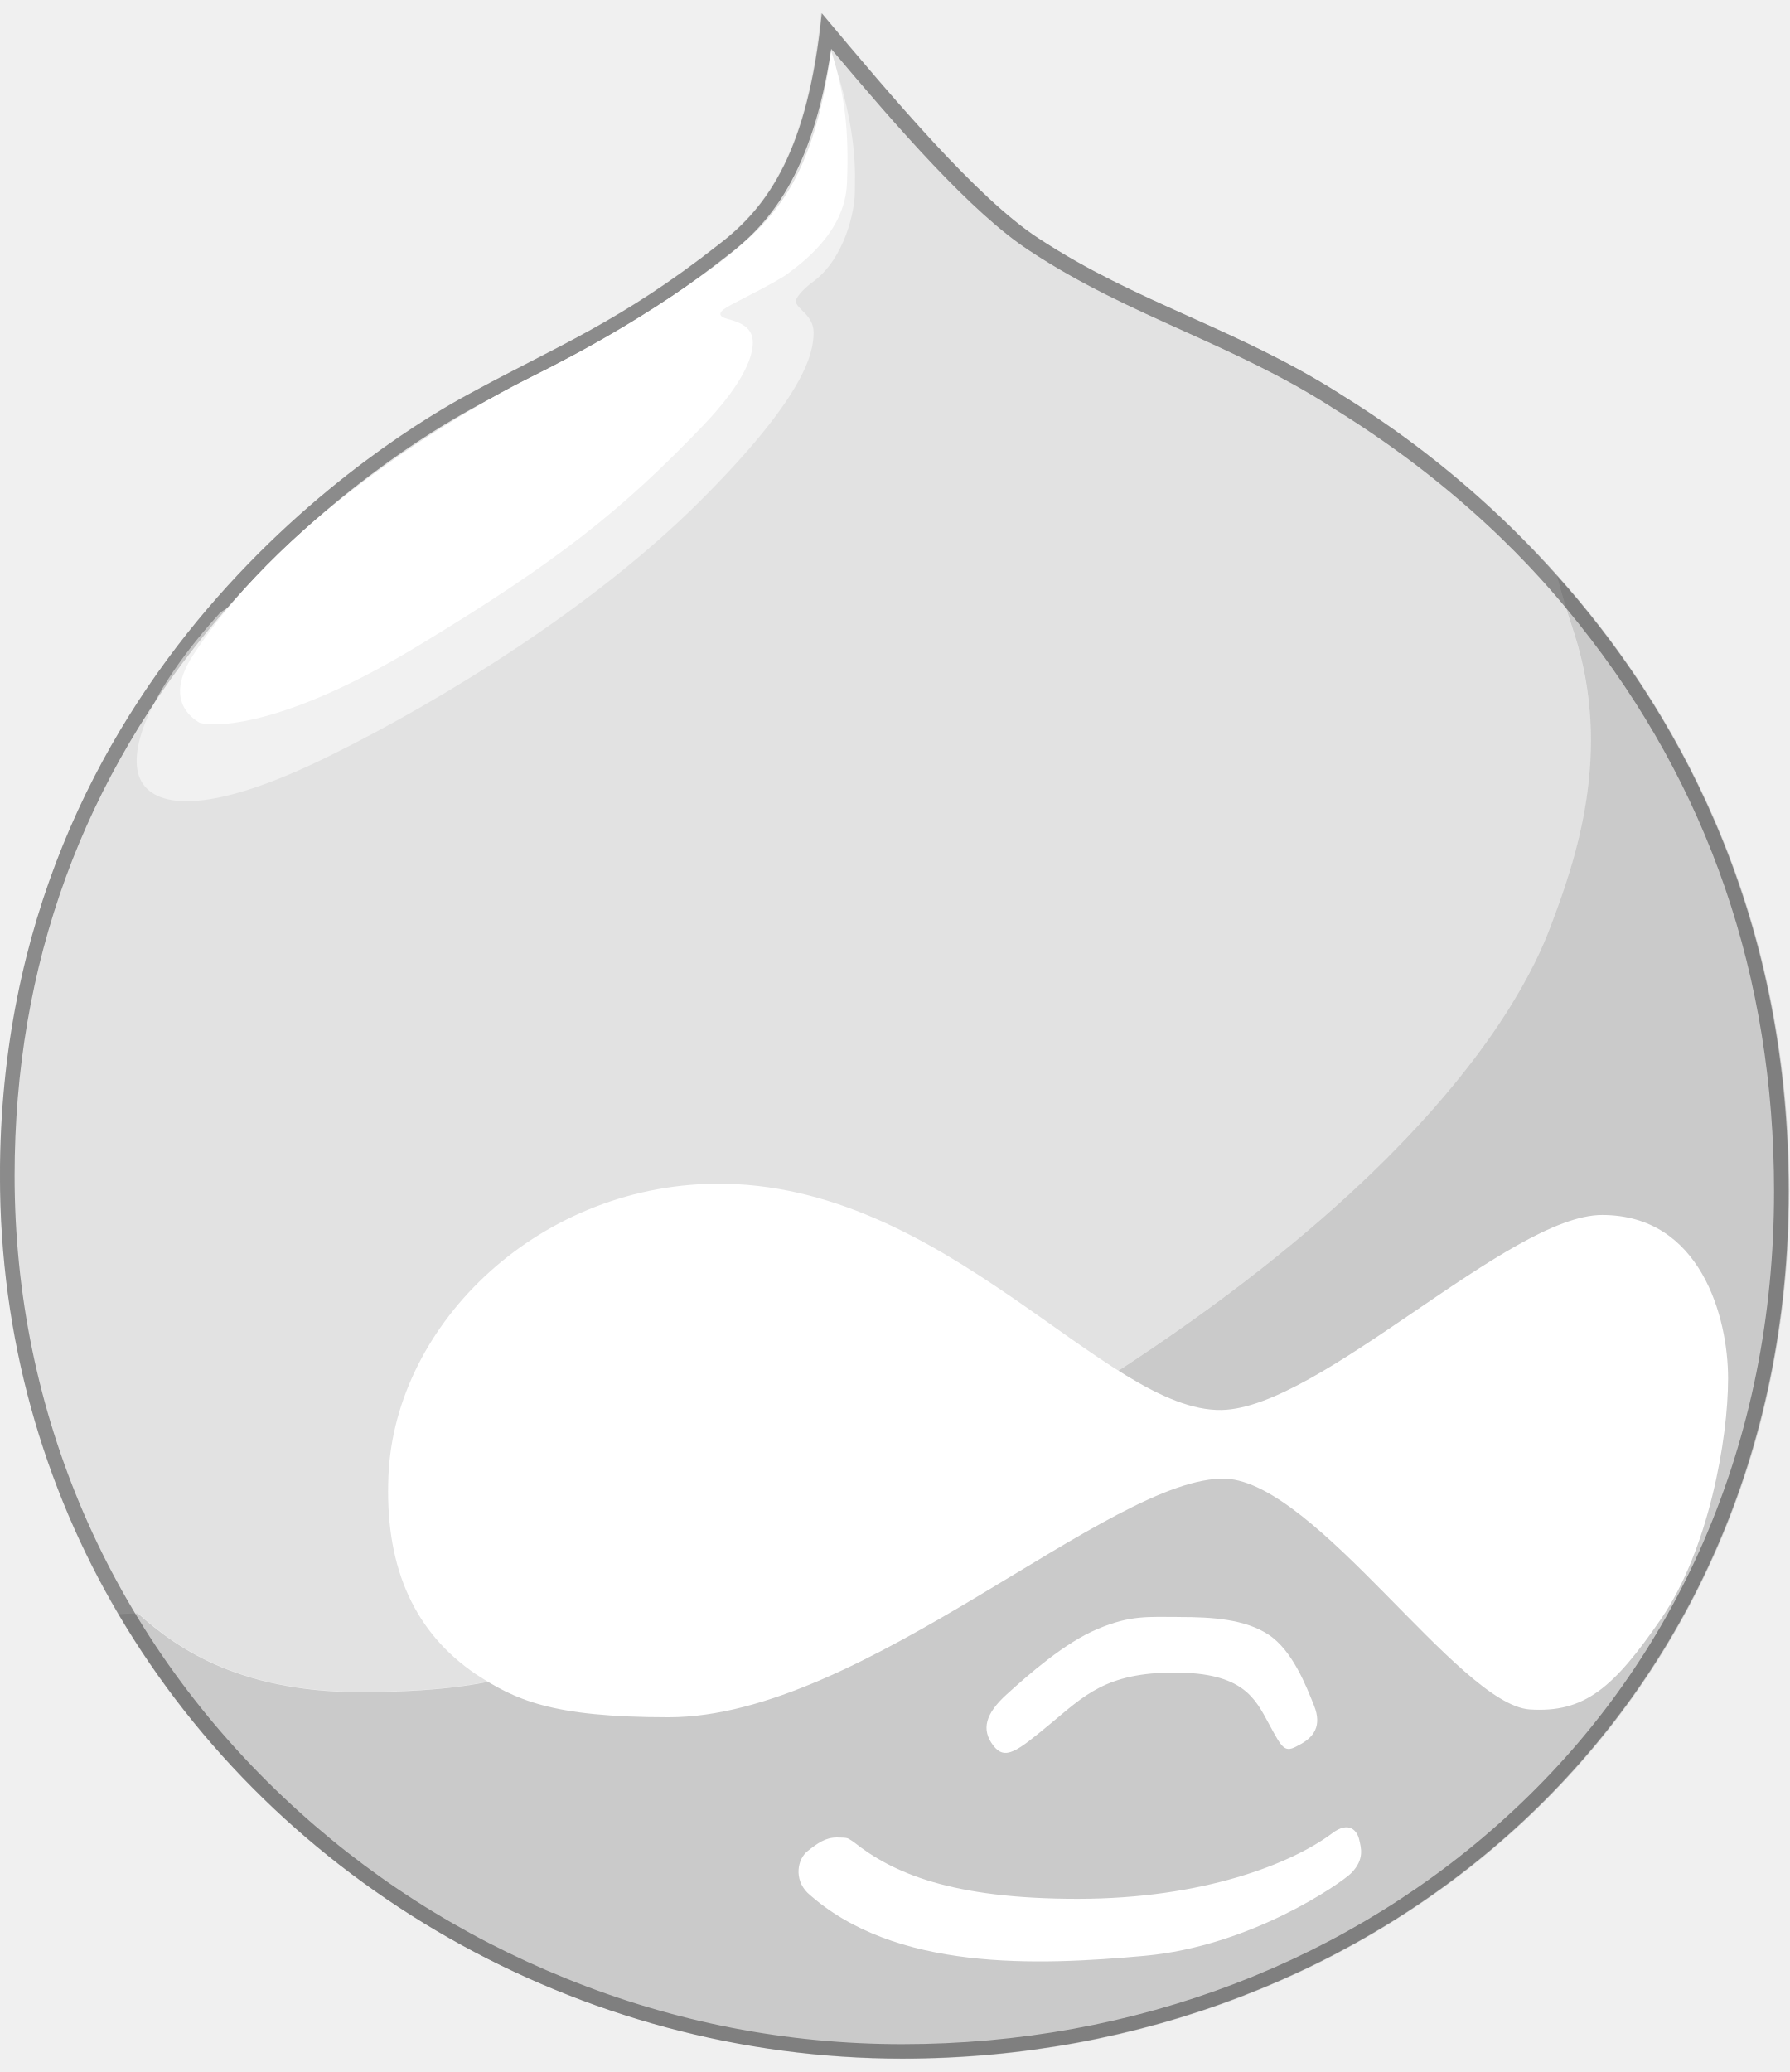
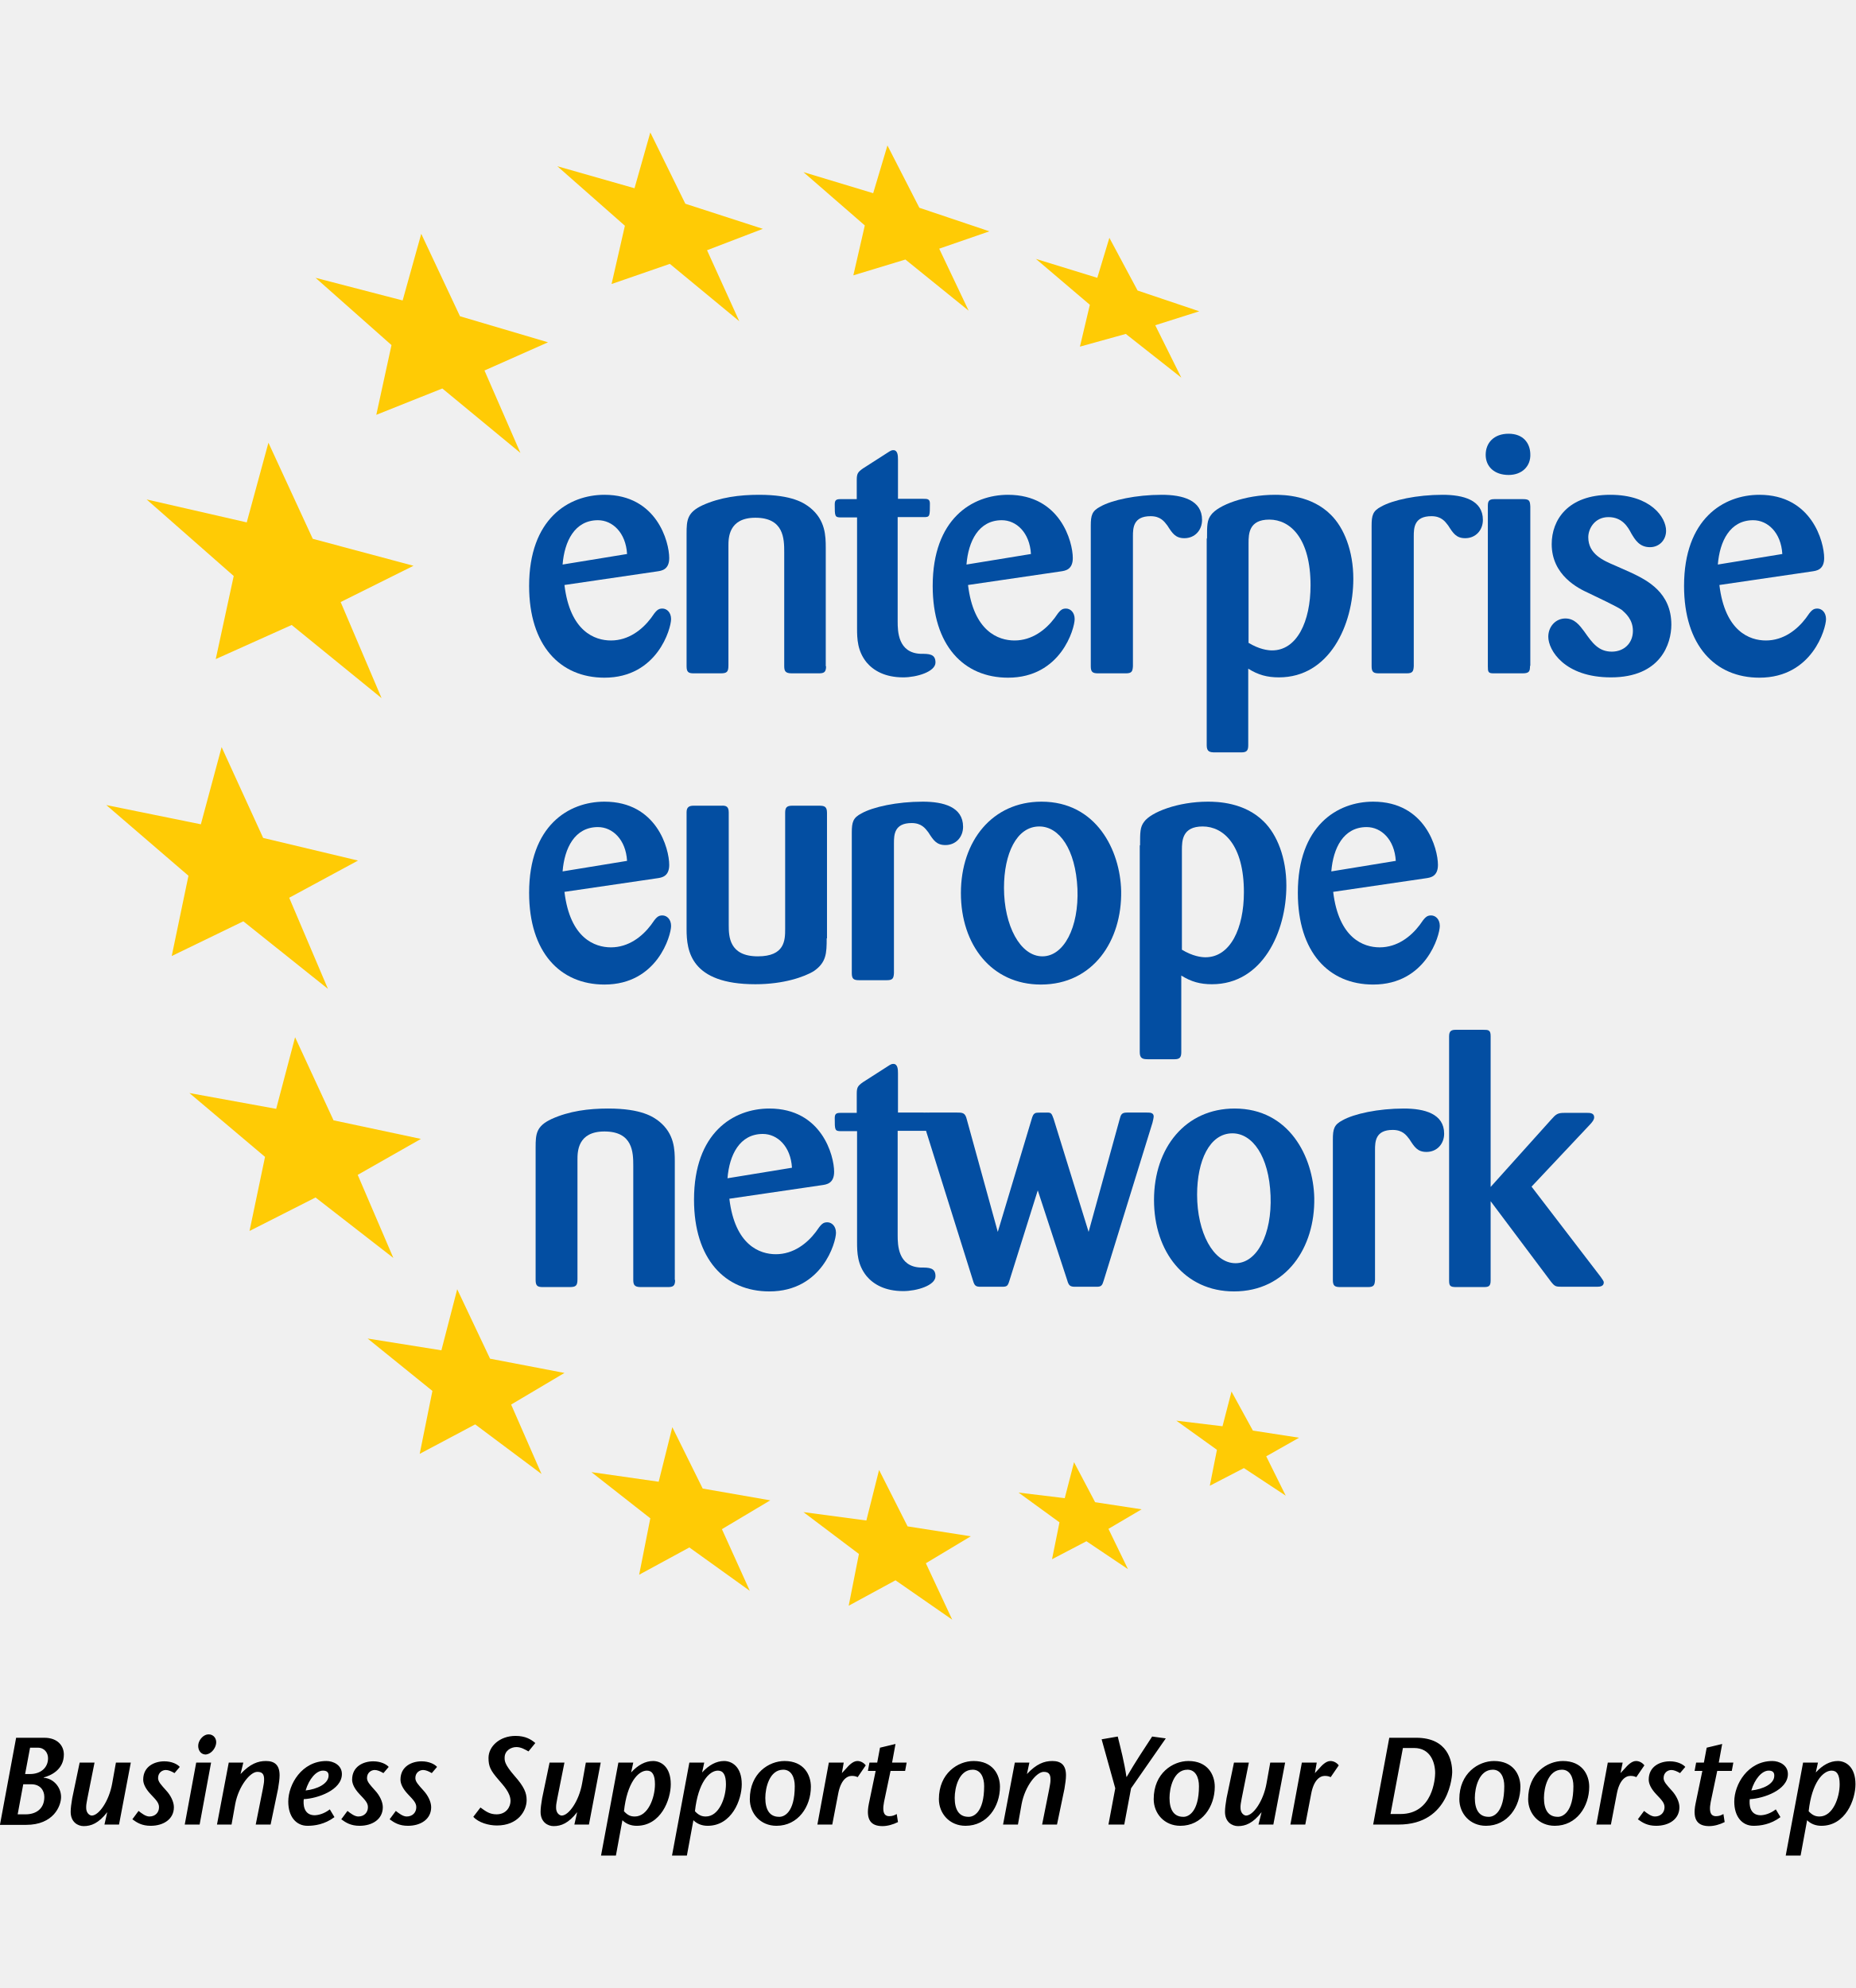
- <svg xmlns="http://www.w3.org/2000/svg" width="57" height="66" viewBox="471.5 467 57 66" enable-background="new 471.5 467 57 66">
-   <path opacity=".2" fill="#303030" d="M528.5 504.965c0 16.634-13.123 27.615-28.24 27.615-10.29 0-19.894-5.523-24.978-14.167l.605-.027c1.313 1.192 3.39 2.58 7.404 2.515 4.77-.064 5.645-.875 9.855-2.756 22.716-10.17 26.925-19.457 27.736-21.59s2.013-5.587.756-9.415c-.242-.737-.42-1.333-.54-1.808-3.018-3.372-6.017-5.225-6.92-5.784-.14-.093-.29-.177-.43-.26l.44.26c2.01 1.247 14.314 8.782 14.314 25.417z" />
-   <path fill="#fff" d="M509.09 518.507c1.006 0 2.077.065 2.83.568.756.503 1.193 1.63 1.445 2.263.25.634 0 1.006-.503 1.258-.438.25-.503.12-.94-.69-.44-.81-.82-1.63-3.01-1.63s-2.887.755-3.948 1.63c-1.062.876-1.443 1.193-1.825.69s-.253-1.006.437-1.63 1.825-1.63 2.888-2.077c1.06-.45 1.62-.383 2.625-.383zm-10.413 7.152c1.257 1.005 3.14 1.825 7.153 1.825 4.015 0 6.836-1.137 8.094-2.077.568-.438.82-.065.875.187.056.25.186.624-.252 1.07-.316.317-3.194 2.33-6.594 2.636-3.4.31-7.964.504-10.73-2.01-.438-.44-.316-1.07 0-1.323.317-.25.568-.438.94-.438.374.008.317.008.513.13z" />
-   <path opacity=".2" fill="#aaa" d="M520.89 496.545c-.81 2.133-5.02 11.42-27.735 21.59-4.21 1.88-5.085 2.69-9.854 2.756-4.013.066-6.09-1.32-7.403-2.514l-.605.028h-.01c-2.393-4.042-3.78-8.783-3.78-13.952 0-7.852 2.97-13.654 6.287-17.687.11-.13.213-.26.325-.382 2.683-3.148 5.55-5.17 7.218-6.203.038-.028.075-.047.112-.065.42-.25.754-.447.987-.568 2.757-1.51 4.77-2.263 7.963-4.77.12-.092.242-.186.354-.288l.008-.01c.875-.754 1.64-1.76 2.18-3.4v-.008c.325-.97.567-2.16.716-3.65l.02.018c2.253 2.69 4.954 5.886 6.89 7.144.69.447 1.38.848 2.068 1.202l.3.15c2.243 1.126 4.507 1.945 6.807 3.333l.428.26c.903.56 3.902 2.412 6.92 5.784.12.475.298 1.07.54 1.807 1.274 3.837.073 7.292-.737 9.425z" />
-   <path opacity=".5" fill="#333" d="M514.176 479.538c-3.26-2.077-6.464-2.887-9.603-4.955-1.938-1.267-4.64-4.47-6.893-7.162-.438 4.332-1.686 6.148-3.26 7.35-3.195 2.515-5.207 3.26-7.963 4.77-2.338 1.256-14.958 8.726-14.958 24.913 0 5.17 1.387 9.91 3.77 13.96 5.077 8.635 14.68 14.158 24.97 14.158 15.126 0 28.24-10.98 28.24-27.614 0-9.127-3.707-15.526-7.386-19.633-3.016-3.382-6.015-5.217-6.918-5.785zm7.627 7.34c4.117 5.15 6.213 11.23 6.213 18.077 0 3.968-.755 7.712-2.245 11.148-1.414 3.25-3.444 6.13-6.053 8.56-5.15 4.806-12.062 7.45-19.475 7.45-3.67 0-7.265-.698-10.692-2.086-3.372-1.36-6.398-3.297-9.016-5.774-5.532-5.225-8.57-12.257-8.57-19.8 0-6.716 2.18-12.695 6.483-17.753 3.288-3.865 6.836-6.007 8.196-6.743.67-.363 1.285-.69 1.89-.997 1.892-.97 3.68-1.89 6.14-3.818 1.312-.997 2.71-2.58 3.305-6.585 2.077 2.468 4.48 5.234 6.314 6.426 1.63 1.08 3.307 1.835 4.918 2.562 1.527.69 3.11 1.406 4.676 2.403l.056.037c4.62 2.84 7.06 5.896 7.86 6.892z" />
-   <path opacity=".5" fill="#fff" d="M497.98 468.678c.874 2.58.753 3.893.753 4.452 0 .56-.307 2.077-1.313 2.832-.438.317-.568.568-.568.624 0 .25.568.438.568 1.006 0 .69-.317 2.077-3.642 5.393-3.325 3.316-8.103 6.278-11.8 8.103-3.698 1.826-5.468 1.686-5.97.81s.185-2.83 2.514-5.392l9.667-6.278 9.164-6.398.503-2.44" />
-   <path fill="#fff" d="M497.98 468.613c-.57 4.145-1.826 5.393-3.512 6.715-2.83 2.133-5.588 3.446-6.212 3.763-1.63.82-7.535 4.08-10.608 8.784-.94 1.444 0 2.012.186 2.133.187.12 2.33.372 6.9-2.385 4.574-2.757 6.595-4.387 9.175-7.078 1.377-1.444 1.573-2.263 1.573-2.636 0-.438-.316-.624-.82-.754-.25-.065-.316-.187 0-.373.317-.186 1.622-.82 1.938-1.07.318-.25 1.827-1.257 1.882-2.887.065-1.63-.056-2.766-.503-4.21zm-14.112 45.628c.065-4.898 4.648-9.472 10.422-9.536 7.348-.065 12.424 7.283 16.13 7.208 3.14-.064 9.166-6.212 12.118-6.212 3.14 0 4.014 3.26 4.014 5.206 0 1.938-.623 5.458-2.133 7.656-1.51 2.198-2.44 3.008-4.2 2.888-2.264-.187-6.78-7.21-9.67-7.35-3.64-.12-11.547 7.6-17.75 7.6-3.763 0-4.9-.567-6.147-1.378-1.92-1.312-2.85-3.315-2.785-6.08z" />
+ <svg xmlns="http://www.w3.org/2000/svg" version="1.1" id="Calque_1" x="0px" y="0px" viewBox="0 0 598.6 555.9" enable-background="new 0 0 598.6 555.9" xml:space="preserve" width="70" height="75">
+   <g>
+     <g>
+       <path fill="#034EA2" d="M182.1,146c1.8,15,9.8,17.9,15,17.9c5.7,0,10.1-3.5,12.9-7.2c1.7-2.5,2.3-3.1,3.7-3.1s2.8,1.2,2.8,3.4    c0,3-4.4,18.9-21.5,18.9c-14.3,0-24.3-10.4-24.3-29.6c0-21.6,12.7-29.4,24.3-29.4c16.9,0,20.9,15.2,20.9,20.4    c0,3.8-2.5,4.1-3.8,4.3L182.1,146z M202.3,136c-0.4-6.9-4.7-10.9-9.4-10.9c-7.5,0-10.8,6.8-11.4,14.3L202.3,136z" />
+       <path fill="#034EA2" d="M266.5,172.2c0,2-0.7,2.3-2.4,2.3h-8.7c-2.2,0-2.4-0.9-2.4-2.5v-36.6c0-4.3-0.1-11.1-9.3-11.1    c-8.7,0-8.7,6.6-8.7,9.1v38.5c0,2.2-0.5,2.6-2.6,2.6h-8.6c-1.7,0-2.3-0.4-2.3-2.3v-42.8c0-4.3,0.2-6.8,5.1-9.1    c5.7-2.6,12-3.4,18.3-3.4c10.8,0,14.6,2.7,16.5,4.2c4.9,4,5,9.1,5,12.9V172.2z" />
+       <path fill="#034EA2" d="M289.6,124.3v33.5c0,3.1,0.1,10.1,7.4,10.4c2.7,0,4.8,0,4.8,2.8c0,3-6.1,4.8-10.4,4.8    c-5.9,0-9.6-2.2-11.8-4.8c-3-3.7-3.1-7.6-3.1-11.1v-35.7h-5.2c-2,0-2-0.4-2-4.2c0-1.3,0.4-1.7,1.8-1.7h5.3v-6.1    c0-2.1,0.3-2.6,2-3.8l7.8-5c1.2-0.8,1.5-0.9,2-0.9c1.4,0,1.5,1.7,1.5,3v12.7h8.2c1.2,0,2.1,0,2.1,1.5c0,4,0,4.4-1.8,4.4H289.6z" />
+       <path fill="#034EA2" d="M312.3,146c1.8,15,9.8,17.9,15,17.9c5.7,0,10.1-3.5,12.9-7.2c1.7-2.5,2.3-3.1,3.7-3.1    c1.4,0,2.8,1.2,2.8,3.4c0,3-4.4,18.9-21.5,18.9c-14.3,0-24.3-10.4-24.3-29.6c0-21.6,12.7-29.4,24.3-29.4    c16.9,0,20.9,15.2,20.9,20.4c0,3.8-2.5,4.1-3.8,4.3L312.3,146z M332.6,136c-0.4-6.9-4.7-10.9-9.4-10.9c-7.5,0-10.8,6.8-11.4,14.3    L332.6,136z" />
+       <path fill="#034EA2" d="M365.5,172.2c-0.1,1.7-0.4,2.3-2.3,2.3h-8.9c-1.8,0-2.4-0.4-2.4-2.3v-45.3c0-3.4,0.4-4.8,3.1-6.2    c3.7-2.1,11.5-3.8,19.8-3.8c6.7,0,13,1.7,13,8.1c0,3.3-2.3,5.9-5.7,5.9c-2.9,0-3.9-1.6-5.5-4.1c-1-1.3-2.2-3-5.4-3    c-5.6,0-5.7,3.8-5.7,6.5V172.2z" />
+       <path fill="#034EA2" d="M389.4,131c0-4.2,0-5.9,1.3-7.6c2.2-3.1,10.9-6.5,20.6-6.5c3,0,11.8,0.2,18,6.4c4.3,4.2,7.3,11.7,7.3,20.7    c0,14.9-7.7,31.8-24,31.8c-3.8,0-6.7-0.8-9.9-2.8v24.7c0,1.7-0.5,2.3-2.2,2.3h-8.5c-1.7,0-2.7-0.2-2.7-2.3V131z M402.7,164.6    c3.6,2.2,6.4,2.5,7.7,2.5c8,0,12.4-9.3,12.4-21c0-15.1-6.5-21.2-13.3-21.2c-6.6,0-6.7,4.6-6.7,7.6V164.6z" />
+       <path fill="#034EA2" d="M456.1,172.2c-0.1,1.7-0.4,2.3-2.3,2.3h-8.9c-1.8,0-2.4-0.4-2.4-2.3v-45.3c0-3.4,0.4-4.8,3.1-6.2    c3.7-2.1,11.5-3.8,19.8-3.8c6.7,0,13,1.7,13,8.1c0,3.3-2.3,5.9-5.7,5.9c-2.9,0-3.9-1.6-5.5-4.1c-1-1.3-2.2-3-5.4-3    c-5.6,0-5.7,3.8-5.7,6.5V172.2z" />
+       <path fill="#034EA2" d="M486.7,110.5c-4.6,0-7.4-2.7-7.4-6.5c0-3.8,2.6-6.8,7.4-6.8c4.7,0,6.9,3,7,6.5    C493.9,107.7,491,110.5,486.7,110.5z M493.6,172.1c0,1.7-0.2,2.4-2.4,2.4h-9.4c-1.7,0-1.8-0.5-1.8-2.3v-51.6    c0-1.5,0.2-2.3,2.1-2.3h9.2c2.1,0,2.3,0.5,2.4,2.4V172.1z" />
+       <path fill="#034EA2" d="M526.4,142.1c5,2.4,12.8,6.3,12.8,16.7c0,6.1-3.4,17-19.5,17c-15,0-20.2-8.8-20.2-13.1    c0-3.3,2.4-5.9,5.5-5.9c3,0,4.6,2.2,6.1,4.2c2.6,3.7,4.6,6.5,8.9,6.5c3.9,0,6.8-2.7,6.8-6.7c0-3.7-2.4-5.7-3.5-6.7    c-1.5-1.1-8.1-4.2-10.8-5.5c-3.3-1.5-11.9-5.7-11.9-15.8c0-7.7,5.1-15.9,18.9-15.9c13.1,0,18,7.3,18,11.6c0,3-2.2,5.3-5.2,5.3    c-3.4,0-4.8-2.4-6-4.4c-1.1-2.1-2.9-5.3-7.4-5.3c-4.4,0-6.5,3.7-6.5,6.5c0,5.4,4.8,7.5,8.6,9.1L526.4,142.1z" />
+       <path fill="#034EA2" d="M554.7,146c1.8,15,9.8,17.9,15,17.9c5.7,0,10.1-3.5,12.9-7.2c1.7-2.5,2.3-3.1,3.7-3.1    c1.4,0,2.8,1.2,2.8,3.4c0,3-4.4,18.9-21.5,18.9c-14.3,0-24.3-10.4-24.3-29.6c0-21.6,12.7-29.4,24.3-29.4    c16.9,0,20.9,15.2,20.9,20.4c0,3.8-2.5,4.1-3.8,4.3L554.7,146z M575,136c-0.4-6.9-4.7-10.9-9.4-10.9c-7.5,0-10.8,6.8-11.4,14.3    L575,136z" />
+       <path fill="#034EA2" d="M182.1,245c1.8,15,9.8,17.9,15,17.9c5.7,0,10.1-3.5,12.9-7.2c1.7-2.5,2.3-3.1,3.7-3.1s2.8,1.2,2.8,3.4    c0,3-4.4,18.9-21.5,18.9c-14.3,0-24.3-10.4-24.3-29.6c0-21.6,12.7-29.4,24.3-29.4c16.9,0,20.9,15.2,20.9,20.4    c0,3.8-2.5,4.1-3.8,4.3L182.1,245z M202.3,235c-0.4-6.9-4.7-10.9-9.4-10.9c-7.5,0-10.8,6.8-11.4,14.3L202.3,235z" />
+       <path fill="#034EA2" d="M266.7,260c0,4.8-0.1,7.8-4.2,10.6c-3,1.8-9.6,4.2-18.8,4.2c-20.9,0-22.2-10.8-22.2-17.7v-37.8    c0-1.7,0.9-2.1,2.3-2.1h8.9c1.6-0.1,2.4,0.3,2.4,2.2v36.3c0,3.6,0.1,10.1,9.4,10.1c8.7,0,8.8-5.2,8.8-8.8v-37.5    c0-1.7,0.5-2.3,2.3-2.3h8.6c1.7,0,2.6,0.2,2.6,2.3V260z" />
+       <path fill="#034EA2" d="M288.4,271.2c-0.1,1.7-0.4,2.3-2.3,2.3h-8.9c-1.8,0-2.4-0.4-2.4-2.3v-45.3c0-3.4,0.4-4.8,3.1-6.2    c3.7-2.1,11.5-3.8,19.8-3.8c6.7,0,13,1.7,13,8.1c0,3.3-2.3,5.9-5.7,5.9c-2.9,0-3.9-1.6-5.5-4.1c-1-1.3-2.2-3-5.4-3    c-5.6,0-5.7,3.8-5.7,6.5V271.2z" />
+       <path fill="#034EA2" d="M335.8,274.9c-15.9,0-25.8-12.8-25.8-29.5c0-16.9,10.2-29.5,26-29.5c17.7,0,25.4,15.7,25.7,28.8    C362,260.7,352.7,274.9,335.8,274.9z M335.3,223.9c-7.4,0-11.4,8.9-11.4,19.8c0,12.1,5.2,22.1,12.4,22.1c6.9,0,11.8-9.3,11.3-21.8    C347,231.2,341.7,223.9,335.3,223.9z" />
+       <path fill="#034EA2" d="M367.8,230c0-4.2,0-5.9,1.3-7.6c2.2-3.1,10.9-6.5,20.6-6.5c3,0,11.8,0.2,18,6.4c4.3,4.2,7.3,11.7,7.3,20.7    c0,14.9-7.7,31.8-24,31.8c-3.8,0-6.7-0.8-9.9-2.8v24.7c0,1.7-0.5,2.3-2.2,2.3h-8.5c-1.7,0-2.7-0.2-2.7-2.3V230z M381.2,263.6    c3.6,2.2,6.4,2.5,7.7,2.5c8,0,12.4-9.3,12.4-21c0-15.1-6.5-21.2-13.3-21.2c-6.6,0-6.7,4.6-6.7,7.6V263.6z" />
+       <path fill="#034EA2" d="M430.1,245c1.8,15,9.8,17.9,15,17.9c5.7,0,10.1-3.5,12.9-7.2c1.7-2.5,2.3-3.1,3.7-3.1    c1.4,0,2.8,1.2,2.8,3.4c0,3-4.4,18.9-21.5,18.9c-14.3,0-24.3-10.4-24.3-29.6c0-21.6,12.7-29.4,24.3-29.4    c16.9,0,20.9,15.2,20.9,20.4c0,3.8-2.5,4.1-3.8,4.3L430.1,245z M450.3,235c-0.4-6.9-4.7-10.9-9.4-10.9c-7.5,0-10.8,6.8-11.4,14.3    L450.3,235z" />
+       <path fill="#034EA2" d="M217.8,370.2c0,2-0.7,2.3-2.4,2.3h-8.7c-2.2,0-2.4-0.9-2.4-2.5v-36.6c0-4.3-0.1-11.1-9.3-11.1    c-8.7,0-8.7,6.6-8.7,9.1v38.5c0,2.2-0.5,2.6-2.6,2.6h-8.6c-1.7,0-2.3-0.4-2.3-2.3v-42.8c0-4.3,0.2-6.8,5.1-9.1    c5.7-2.6,12-3.4,18.3-3.4c10.8,0,14.6,2.7,16.5,4.2c4.9,4,5,9.1,5,12.9V370.2z" />
+       <path fill="#034EA2" d="M235.3,344c1.8,15,9.8,17.9,15,17.9c5.7,0,10.1-3.5,12.9-7.2c1.7-2.5,2.3-3.1,3.7-3.1    c1.4,0,2.8,1.2,2.8,3.4c0,3-4.4,18.9-21.5,18.9c-14.3,0-24.3-10.4-24.3-29.6c0-21.6,12.7-29.4,24.3-29.4    c16.9,0,20.9,15.2,20.9,20.4c0,3.8-2.5,4.1-3.8,4.3L235.3,344z M255.5,334c-0.4-6.9-4.7-10.9-9.4-10.9c-7.5,0-10.8,6.8-11.4,14.3    L255.5,334z" />
+       <path fill="#034EA2" d="M289.6,322.3v33.5c0,3.1,0.1,10.1,7.4,10.4c2.7,0,4.8,0,4.8,2.8c0,3-6.1,4.8-10.4,4.8    c-5.9,0-9.6-2.2-11.8-4.8c-3-3.7-3.1-7.6-3.1-11.1v-35.7h-5.2c-2,0-2-0.4-2-4.2c0-1.3,0.4-1.7,1.8-1.7h5.3v-6.1    c0-2.1,0.3-2.6,2-3.8l7.8-5c1.2-0.8,1.5-0.9,2-0.9c1.4,0,1.5,1.7,1.5,3v12.7h8.2c1.2,0,2.1,0,2.1,1.5c0,4,0,4.4-1.8,4.4H289.6z" />
+       <path fill="#034EA2" d="M334.8,341.3l-9.2,29.3c-0.5,1.6-0.8,1.8-2.4,1.8h-6.8c-1.6,0-2-0.3-2.5-2l-15.9-50.7    c-0.3-1.1-0.4-1.5-0.4-2c0-1.5,1.4-1.5,2.2-1.5h9c1.8,0,2.6,0.1,3.1,2.2l10,36.3l10.9-36.3c0.3-1,0.5-1.8,1.4-2.1    c0.2-0.1,2.5-0.1,3.7-0.1c1.3,0,1.4,0.4,2,2l11.3,36.5l10-36.3c0.4-1.6,0.7-2.2,2.4-2.2h6.4c1,0,2.2,0,2.2,1.3    c0,0.3-0.2,1.2-0.4,2l-15.7,50.8c-0.5,1.7-0.8,2.1-2.3,2.1h-6.9c-1.6,0-2.1-0.3-2.6-2.1L334.8,341.3z" />
+       <path fill="#034EA2" d="M398.1,373.9c-15.9,0-25.8-12.8-25.8-29.5c0-16.9,10.2-29.5,26-29.5c17.7,0,25.4,15.7,25.7,28.8    C424.3,359.7,415,373.9,398.1,373.9z M397.6,322.9c-7.4,0-11.4,8.9-11.4,19.8c0,12.1,5.2,22.1,12.4,22.1c6.9,0,11.8-9.3,11.3-21.8    C409.4,330.2,404,322.9,397.6,322.9z" />
+       <path fill="#034EA2" d="M443.6,370.2c-0.1,1.7-0.4,2.3-2.3,2.3h-8.9c-1.8,0-2.4-0.4-2.4-2.3v-45.3c0-3.4,0.4-4.8,3.1-6.2    c3.7-2.1,11.5-3.8,19.8-3.8c6.7,0,13,1.7,13,8.1c0,3.3-2.3,5.9-5.7,5.9c-2.9,0-3.9-1.6-5.5-4.1c-1-1.3-2.2-3-5.4-3    c-5.6,0-5.7,3.8-5.7,6.5V370.2z" />
+       <path fill="#034EA2" d="M494.1,340.1l22.3,29.1c0.5,0.8,1,1.3,1,1.8c0,1.2-1.1,1.4-2.2,1.4H504c-2.1,0-2.4-0.1-3.6-1.6l-19.5-26    v25.6c0,2-0.8,2.1-2.4,2.1h-8.7c-2,0-2.3-0.4-2.3-2.2v-78.7c0-1.8,0.8-2.1,2.2-2.1h8.8c1.6,0,2.4,0,2.4,2v48.7l19.5-21.7    c1.6-1.8,2.1-2.2,4.3-2.2h7.4c0.7,0,2.2,0,2.2,1.4c0,0.8-0.5,1.4-1.2,2.2L494.1,340.1z" />
+     </g>
+     <g>
+       <polygon fill="#FFCB05" points="216.9,417.7 226.7,437.5 248.5,441.3 232.9,450.6 241.9,470.5 222.4,456.5 206.2,465.3     209.8,447.1 190.8,432.2 212.5,435.3   " />
+       <polygon fill="#FFCB05" points="135.9,32.7 148.4,59.3 176.8,67.7 156.3,76.8 167.9,103.4 142.7,82.6 121.4,91.1 126.3,68.6     101.8,46.9 129.9,54.2   " />
+       <polygon fill="#FFCB05" points="147.5,373.2 158.1,395.6 182.1,400.2 164.9,410.4 174.7,432.8 153.3,416.8 135.4,426.3 139.5,406     118.6,389.1 142.4,392.9   " />
+       <polygon fill="#FFCB05" points="86.6,100.1 100.9,131.1 133.4,139.8 109.9,151.5 123.1,182.5 94.1,158.9 69.6,169.9 75.4,143.1     47.3,118.4 79.6,125.8   " />
+       <polygon fill="#FFCB05" points="95.2,291.9 107.6,318.7 135.8,324.7 115.4,336.3 126.9,363.1 101.8,343.6 80.5,354.4 85.5,330.5     61.1,309.9 89.1,315   " />
+       <polygon fill="#FFCB05" points="71.5,198.3 84.9,227.6 115.5,234.9 93.3,246.9 105.8,276.3 78.5,254.5 55.4,265.7 60.8,239.8     34.3,217 64.8,223.2   " />
+       <polygon fill="#FFCB05" points="283.6,431.5 292.8,449.7 313.2,452.9 298.7,461.6 307.2,479.8 288.9,467.1 273.8,475.3     277.1,458.6 259.2,445.1 279.5,447.8   " />
+       <polygon fill="#FFCB05" points="346.5,429 353.3,441.9 368.3,444.2 357.6,450.5 363.9,463.5 350.5,454.5 339.4,460.3 341.8,448.4     328.6,438.8 343.5,440.6   " />
+       <polygon fill="#FFCB05" points="397.3,406.2 404.2,418.8 419.1,421.1 408.5,427.1 414.8,439.8 401.3,430.9 390.3,436.6 392.6,425     379.5,415.6 394.4,417.4   " />
+       <polygon fill="#FFCB05" points="357.9,34 367,51 386.9,57.7 372.7,62.2 381.1,79.1 363.2,65 348.4,69.1 351.6,55.6 334.2,40.8     354,46.9   " />
+       <polygon fill="#FFCB05" points="286.3,4.2 296.6,24.3 319.2,31.9 303,37.5 312.5,57.5 292.1,41 275.3,46.1 279,30 259.2,12.8     281.7,19.6   " />
+       <polygon fill="#FFCB05" points="209.8,0 221.1,23 246.1,31.1 228.1,38 238.5,60.9 216.1,42.4 197.3,48.9 201.6,30.1 179.8,10.9     204.7,18   " />
+     </g>
+     <path d="M0,545.9l5.2-28h9.1c4.3,0,6.3,2.6,6.3,5.4c0,4.9-4.2,6.8-6.5,7.4v0.1c3.1,0.2,5.6,3,5.6,6.2c0,2.9-2.4,9-11.3,9H0z    M5.7,542.6h2.6c3.1,0,6-1.6,6-5.6c0-2.2-1.4-4.1-4.2-4.1H7.5L5.7,542.6z M8.1,529.6h1.6c3.4,0,5.8-2,5.8-5.1   c0-1.7-1.1-3.4-3.3-3.4H9.7L8.1,529.6z M34.6,541.9L34.6,541.9c-2.8,3.6-5.2,4.5-7.6,4.5c-1.9,0-4.2-1.3-4.2-4.6   c0-1.2,0.2-2.6,0.5-4.4l2.4-11.5h4.8l-2.3,11.5c-0.2,1.2-0.4,2-0.4,2.8c-0.1,2.2,1.3,2.8,1.8,2.8c2.3,0,5.6-4.7,6.6-10.4l1.2-6.7   h4.8l-3.8,20h-4.7L34.6,541.9z M56.3,529.3c-1-0.6-2-1-2.8-1c-1.1,0-2.5,0.8-2.5,2.6c0,1.2,1,2.2,2.6,4c1.4,1.5,2.5,3.6,2.5,5.4   c0,3.9-3.4,6-7.5,6c-2.8,0-4.4-1-5.9-2.1l2-2.7c1,0.8,2.3,1.8,3.5,1.8c1.9,0,3.1-1.3,3.1-3c0-1.4-0.9-2.3-2.7-4.2   c-1.7-1.8-2.4-3.4-2.4-4.7c0-4.3,3.7-5.9,6.8-5.9c2.4,0,4.2,0.9,5,1.8L56.3,529.3z M68.1,525.9l-3.7,20h-4.8l3.7-20H68.1z    M64,519.9c0.3-1.5,1.7-3.1,3.3-3.1c1.7,0,2.7,1.5,2.4,3.1c-0.3,1.7-1.8,3.4-3.5,3.4C64.6,523.2,63.7,521.6,64,519.9z M77.6,529.6   L77.6,529.6c3.1-3.3,5.6-4.2,8.2-4.2c2.8,0,4.4,1.3,4.4,4.6c0,1.2-0.2,2.6-0.5,4.4l-2.4,11.5h-4.8l2.3-11.5c0.2-1.2,0.4-2,0.4-2.8   c0.1-2.2-0.8-2.7-2.2-2.7c-2.3,0-6,4.6-7.1,10.3l-1.2,6.7H70l3.8-20h4.7L77.6,529.6z M331.3,529.6L331.3,529.6   c3.1-3.3,5.6-4.2,8.2-4.2c2.8,0,4.4,1.3,4.4,4.6c0,1.2-0.2,2.6-0.5,4.4l-2.4,11.5h-4.8l2.3-11.5c0.2-1.2,0.4-2,0.4-2.8   c0.1-2.2-0.8-2.7-2.2-2.7c-2.3,0-6,4.6-7.1,10.3l-1.2,6.7h-4.8l3.8-20h4.7L331.3,529.6z M107.9,543.5c-3.2,2.4-6.5,2.8-8.7,2.8   c-3.7,0-6.2-3-6.2-7.8c0-5.6,4.4-13.1,12.3-13.1c2.2,0,5,1.3,5,4.2c0,5.2-7.9,7.9-12.3,8.1c-0.2,1.6-0.1,5.1,3.4,5.2   c1.3,0,3.2-0.5,5-1.9L107.9,543.5z M106,530.3c0.1-1.3-0.6-1.8-1.8-1.8c-2.2,0-4.5,2.7-5.6,6.4C102.3,534.5,105.8,532.8,106,530.3z    M123.7,529.3c-1-0.6-2-1-2.8-1c-1.1,0-2.5,0.8-2.5,2.6c0,1.2,1,2.2,2.6,4c1.4,1.5,2.5,3.6,2.5,5.4c0,3.9-3.4,6-7.5,6   c-2.8,0-4.4-1-5.9-2.1l2-2.7c1,0.8,2.3,1.8,3.5,1.8c1.9,0,3.1-1.3,3.1-3c0-1.4-0.9-2.3-2.7-4.2c-1.7-1.8-2.4-3.4-2.4-4.7   c0-4.3,3.7-5.9,6.8-5.9c2.4,0,4.2,0.9,5,1.8L123.7,529.3z M139.3,529.3c-1-0.6-2-1-2.8-1c-1.1,0-2.5,0.8-2.5,2.6c0,1.2,1,2.2,2.6,4   c1.4,1.5,2.5,3.6,2.5,5.4c0,3.9-3.4,6-7.5,6c-2.8,0-4.4-1-5.9-2.1l2-2.7c1,0.8,2.3,1.8,3.5,1.8c1.9,0,3.1-1.3,3.1-3   c0-1.4-0.9-2.3-2.7-4.2c-1.7-1.8-2.4-3.4-2.4-4.7c0-4.3,3.7-5.9,6.8-5.9c2.4,0,4.2,0.9,5,1.8L139.3,529.3z M170.5,522.3   c-1.1-0.6-2.4-1.4-3.9-1.4c-1.8,0-3.8,1.2-3.8,3.4c0,1-0.1,2.1,3.2,5.9c3.1,3.5,3.9,5.5,3.9,7.8c0,3.5-2.8,8.2-9.6,8.2   c-2.6,0-5.9-0.9-7.6-2.8l2.3-3c1.8,1.3,3,2.2,5.2,2.2c3.2,0,4.5-2.5,4.5-4.3c0-2.7-2.3-5-3.9-6.9c-2.5-2.9-3.2-4.2-3.2-7   c0-3.7,3.6-7.1,8.7-7.1c3.2,0,5,1.1,6.4,2.3L170.5,522.3z M186.2,541.9L186.2,541.9c-2.8,3.6-5.2,4.5-7.6,4.5   c-1.9,0-4.2-1.3-4.2-4.6c0-1.2,0.2-2.6,0.5-4.4l2.4-11.5h4.8l-2.3,11.5c-0.2,1.2-0.4,2-0.4,2.8c-0.1,2.2,1.3,2.8,1.8,2.8   c2.3,0,5.6-4.7,6.6-10.4l1.2-6.7h4.8l-3.8,20h-4.7L186.2,541.9z M203.6,529.1L203.6,529.1c2.2-2.4,4.6-3.7,7.1-3.7   c2.5,0,5.7,1.8,5.7,7.5c0,5-3.2,13.4-11,13.4c-1.8,0-3.4-0.6-4.6-1.8l-2.1,11.4h-4.8l5.6-30h4.8L203.6,529.1z M204.8,543.3   c4.3,0,6.5-6.1,6.5-10.4c0-3.1-0.9-4.4-2.6-4.4c-2.8,0-6.4,3.9-7.4,13.1C202.5,542.9,203.4,543.3,204.8,543.3z M226.5,529.1   L226.5,529.1c2.2-2.4,4.6-3.7,7.1-3.7c2.5,0,5.7,1.8,5.7,7.5c0,5-3.2,13.4-11,13.4c-1.8,0-3.4-0.6-4.6-1.8l-2.1,11.4h-4.8l5.6-30   h4.8L226.5,529.1z M227.7,543.3c4.3,0,6.5-6.1,6.5-10.4c0-3.1-0.9-4.4-2.6-4.4c-2.8,0-6.4,3.9-7.4,13.1   C225.4,542.9,226.4,543.3,227.7,543.3z M241.9,537.7c0-8.4,6.2-12.3,11.2-12.3c6.2,0,8.5,4.4,8.5,8.3c0,6.4-4.1,12.6-11.1,12.6   C245.3,546.3,241.9,542.3,241.9,537.7z M256.4,533.5c0-2.8-1.1-5.3-3.7-5.3c-4.5,0-5.8,5.9-5.8,9.1c0,3.8,1.4,6.1,4.4,6.1   C252.9,543.5,256.4,542.1,256.4,533.5z M302.9,537.7c0-8.4,6.2-12.3,11.2-12.3c6.2,0,8.5,4.4,8.5,8.3c0,6.4-4.1,12.6-11.1,12.6   C306.3,546.3,302.9,542.3,302.9,537.7z M317.5,533.5c0-2.8-1.1-5.3-3.7-5.3c-4.5,0-5.8,5.9-5.8,9.1c0,3.8,1.4,6.1,4.4,6.1   C314,543.5,317.5,542.1,317.5,533.5z M271.6,529.3L271.6,529.3l1.4-1.5c0.7-0.8,2.1-2.4,3.6-2.4c1.1,0,2.1,0.6,2.7,1.4l-2.6,3.8   c-0.5-0.2-0.9-0.4-1.9-0.4c-1.7,0-3.6,1.5-4.4,5.8l-1.9,9.9h-4.8l3.7-20h4.8L271.6,529.3z M289.7,545.1c-1.6,0.8-3.4,1.3-5,1.3   c-3.5,0-5.5-1.8-4.4-7.2l2.2-10.6h-2.5l0.5-2.7h2.5l0.9-4.8l5-1.2l-1.1,6h4.7l-0.5,2.7h-4.7l-2.1,10c-0.8,4.1,0.6,4.6,1.7,4.6   c1,0,1.7-0.3,2.4-0.7L289.7,545.1z M357.6,545.9l2.2-11.7l-4.4-15.8l5.2-0.9c1,4.1,2.1,8.2,2.8,13h0.1c2.8-4.8,5.5-8.9,8.2-13   l4.4,0.6l-11.2,16.1l-2.2,11.7H357.6z M372.2,537.7c0-8.4,6.2-12.3,11.2-12.3c6.2,0,8.5,4.4,8.5,8.3c0,6.4-4.1,12.6-11.1,12.6   C375.6,546.3,372.2,542.3,372.2,537.7z M386.8,533.5c0-2.8-1.1-5.3-3.7-5.3c-4.5,0-5.8,5.9-5.8,9.1c0,3.8,1.4,6.1,4.4,6.1   C383.2,543.5,386.8,542.1,386.8,533.5z M407,541.9L407,541.9c-2.8,3.6-5.2,4.5-7.6,4.5c-1.9,0-4.2-1.3-4.2-4.6   c0-1.2,0.2-2.6,0.5-4.4l2.4-11.5h4.8l-2.3,11.5c-0.2,1.2-0.4,2-0.4,2.8c-0.1,2.2,1.3,2.8,1.8,2.8c2.3,0,5.6-4.7,6.6-10.4l1.2-6.7   h4.8l-3.8,20H406L407,541.9z M424.2,529.3L424.2,529.3l1.4-1.5c0.7-0.8,2.1-2.4,3.6-2.4c1.1,0,2.1,0.6,2.7,1.4l-2.6,3.8   c-0.5-0.2-0.9-0.4-1.9-0.4c-1.7,0-3.6,1.5-4.4,5.8l-1.9,9.9h-4.8l3.7-20h4.8L424.2,529.3z M456.9,517.9c10.2,0,11.6,7.5,11.6,11.1   c0,0.6-0.6,16.9-17.3,16.9h-8.2l5.2-28H456.9z M448.6,542.5h3.2c10.5,0,11.2-11.6,11.2-13.2c0-3.4-1.5-8.1-6.8-8.1h-3.6   L448.6,542.5z M470.8,537.7c0-8.4,6.2-12.3,11.2-12.3c6.2,0,8.5,4.4,8.5,8.3c0,6.4-4.1,12.6-11.1,12.6   C474.2,546.3,470.8,542.3,470.8,537.7z M485.3,533.5c0-2.8-1.1-5.3-3.7-5.3c-4.5,0-5.8,5.9-5.8,9.1c0,3.8,1.4,6.1,4.4,6.1   C481.8,543.5,485.3,542.1,485.3,533.5z M493,537.7c0-8.4,6.2-12.3,11.2-12.3c6.2,0,8.5,4.4,8.5,8.3c0,6.4-4.1,12.6-11.1,12.6   C496.4,546.3,493,542.3,493,537.7z M507.6,533.5c0-2.8-1.1-5.3-3.7-5.3c-4.5,0-5.8,5.9-5.8,9.1c0,3.8,1.4,6.1,4.4,6.1   C504,543.5,507.6,542.1,507.6,533.5z M522.8,529.3L522.8,529.3l1.4-1.5c0.7-0.8,2.1-2.4,3.6-2.4c1.1,0,2.1,0.6,2.7,1.4l-2.6,3.8   c-0.5-0.2-0.9-0.4-1.9-0.4c-1.7,0-3.6,1.5-4.4,5.8l-1.9,9.9H515l3.7-20h4.8L522.8,529.3z M542,529.3c-1-0.6-2-1-2.8-1   c-1.1,0-2.5,0.8-2.5,2.6c0,1.2,1,2.2,2.6,4c1.4,1.5,2.5,3.6,2.5,5.4c0,3.9-3.4,6-7.5,6c-2.8,0-4.4-1-5.9-2.1l2-2.7   c1,0.8,2.3,1.8,3.5,1.8c1.9,0,3.1-1.3,3.1-3c0-1.4-0.9-2.3-2.7-4.2c-1.7-1.8-2.4-3.4-2.4-4.7c0-4.3,3.7-5.9,6.8-5.9   c2.4,0,4.2,0.9,5,1.8L542,529.3z M556.4,545.1c-1.6,0.8-3.4,1.3-5,1.3c-3.5,0-5.5-1.8-4.4-7.2l2.2-10.6h-2.5l0.5-2.7h2.5l0.9-4.8   l5-1.2l-1.1,6h4.7l-0.5,2.7h-4.7l-2.1,10c-0.8,4.1,0.6,4.6,1.7,4.6c1,0,1.7-0.3,2.4-0.7L556.4,545.1z M574.4,543.5   c-3.2,2.4-6.5,2.8-8.7,2.8c-3.7,0-6.2-3-6.2-7.8c0-5.6,4.4-13.1,12.3-13.1c2.2,0,5,1.3,5,4.2c0,5.2-7.9,7.9-12.3,8.1   c-0.2,1.6-0.1,5.1,3.4,5.2c1.3,0,3.2-0.5,5-1.9L574.4,543.5z M572.4,530.3c0.1-1.3-0.6-1.8-1.8-1.8c-2.2,0-4.5,2.7-5.6,6.4   C568.8,534.5,572.3,532.8,572.4,530.3z M585.8,529.1L585.8,529.1c2.2-2.4,4.6-3.7,7.1-3.7c2.5,0,5.7,1.8,5.7,7.5   c0,5-3.2,13.4-11,13.4c-1.8,0-3.4-0.6-4.6-1.8l-2.1,11.4h-4.8l5.6-30h4.8L585.8,529.1z M587,543.3c4.3,0,6.5-6.1,6.5-10.4   c0-3.1-0.9-4.4-2.6-4.4c-2.8,0-6.4,3.9-7.4,13.1C584.7,542.9,585.7,543.3,587,543.3z" />
+   </g>
</svg>
